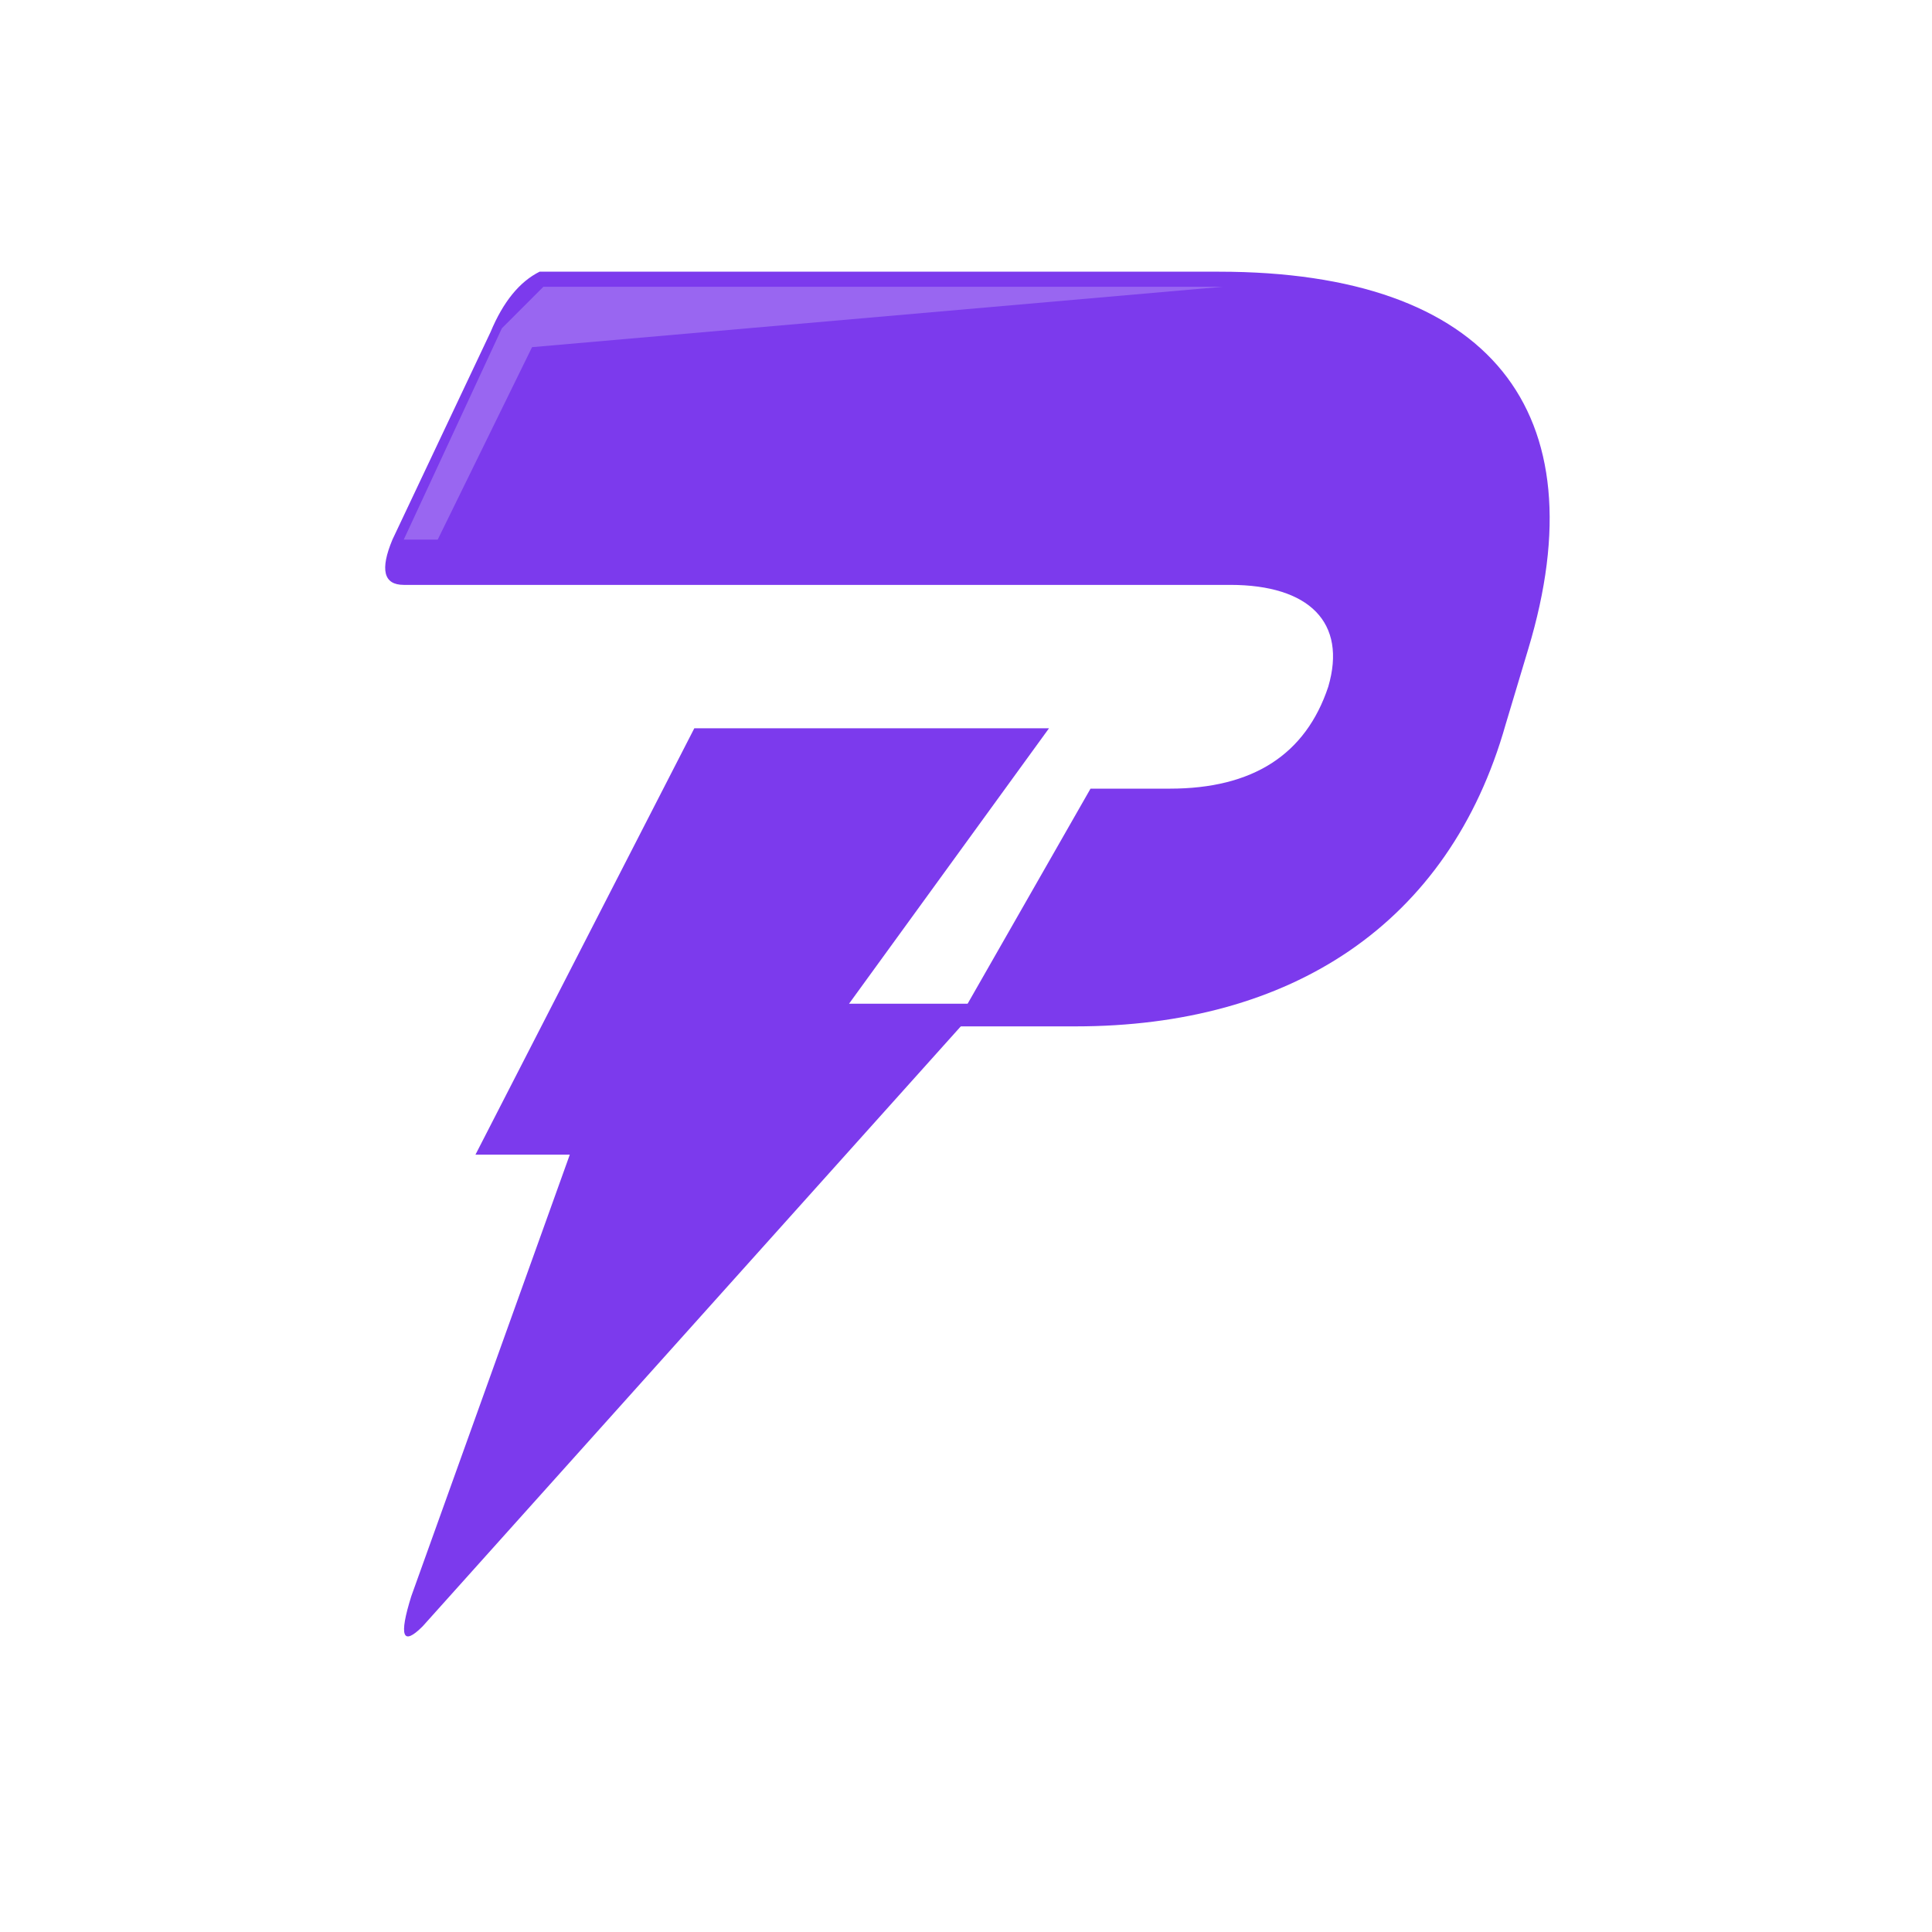
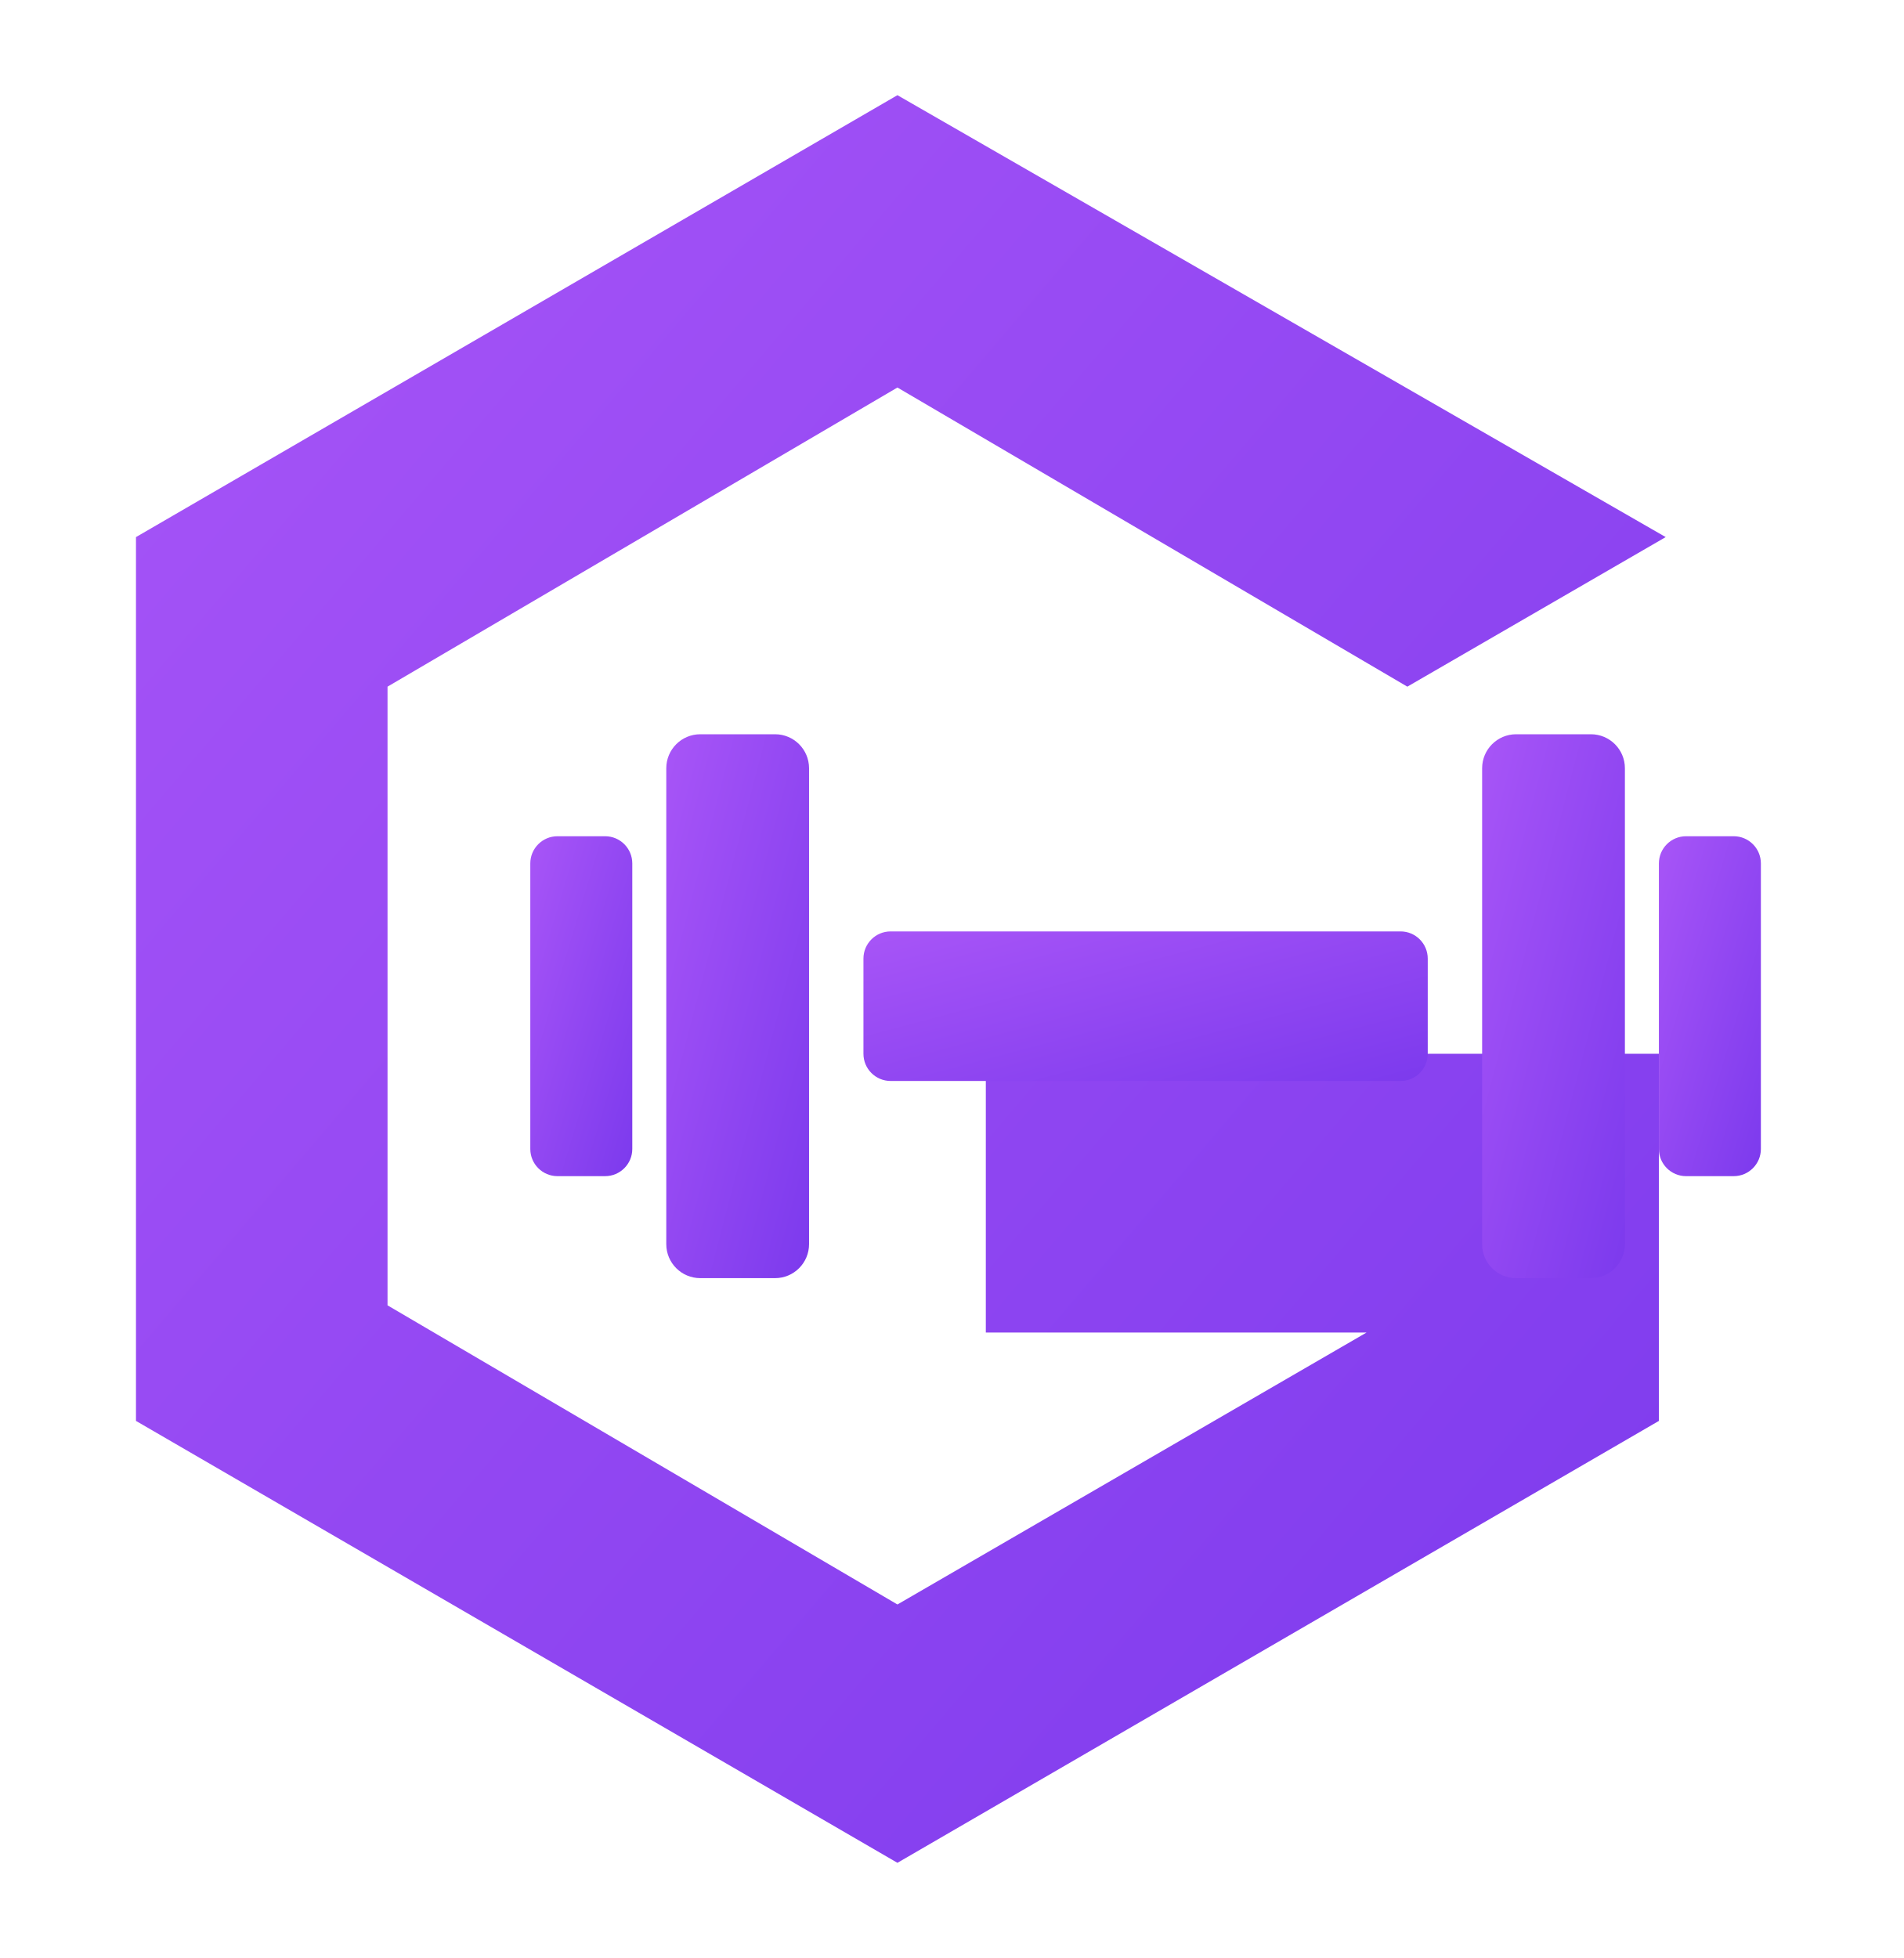
- <svg xmlns="http://www.w3.org/2000/svg" viewBox="0 0 512 512">
+ <svg xmlns="http://www.w3.org/2000/svg" viewBox="0 0 280 288" role="img" aria-label="GYMEG">
  <defs>
-     <linearGradient id="purple" x1=".1" y1="0" x2=".85" y2="1">
-       <stop stop-color="#D8B4FE" />
-       <stop offset=".28" stop-color="#A855F7" />
-       <stop offset=".72" stop-color="#7C3AED" />
-       <stop offset="1" stop-color="#5B21B6" />
+     <linearGradient id="purple" x1="0" y1="0" x2="1" y2="1">
+       <stop stop-color="#A855F7" />
+       <stop offset="1" stop-color="#7C3AED" />
    </linearGradient>
-     <radialGradient id="glow">
-       <stop stop-color="#7C3AED" stop-opacity=".28" />
-       <stop offset="1" stop-color="#12101C" stop-opacity="0" />
-     </radialGradient>
  </defs>
-   <path fill="#7C3AED" fill-rule="evenodd" d="M143 72H323C395 72 424 109 405 172L399 192C384 245 342 272 285 272H253L289 209H310C332 209 346 200 352 182C357 165 347 155 326 155H107Q99 155 104 143L130 88Q135 76 143 72Z" />
-   <path fill="#7C3AED" d="M184 193H278L225 266H260L112 431Q104 439 109 423L151 306H126Z" />
-   <path fill="#F5F3FF" opacity=".24" d="M144 76H324L141 92L116 143H107L133 87Z" />
+   <path d="M245 79 132 14 20 79V209L132 274 244 209V155H145V196H201L132 236 57 192V101L132 57 207 101Z" fill="url(#purple)" />
+   <g fill="url(#purple)">
+     <rect x="78" y="123" width="15" height="50" rx="4" />
+     <rect x="98" y="108" width="21" height="80" rx="5" />
+     <rect x="127" y="137" width="83" height="22" rx="4" />
+     <rect x="218" y="108" width="21" height="80" rx="5" />
+     <rect x="244" y="123" width="15" height="50" rx="4" />
+   </g>
</svg>
